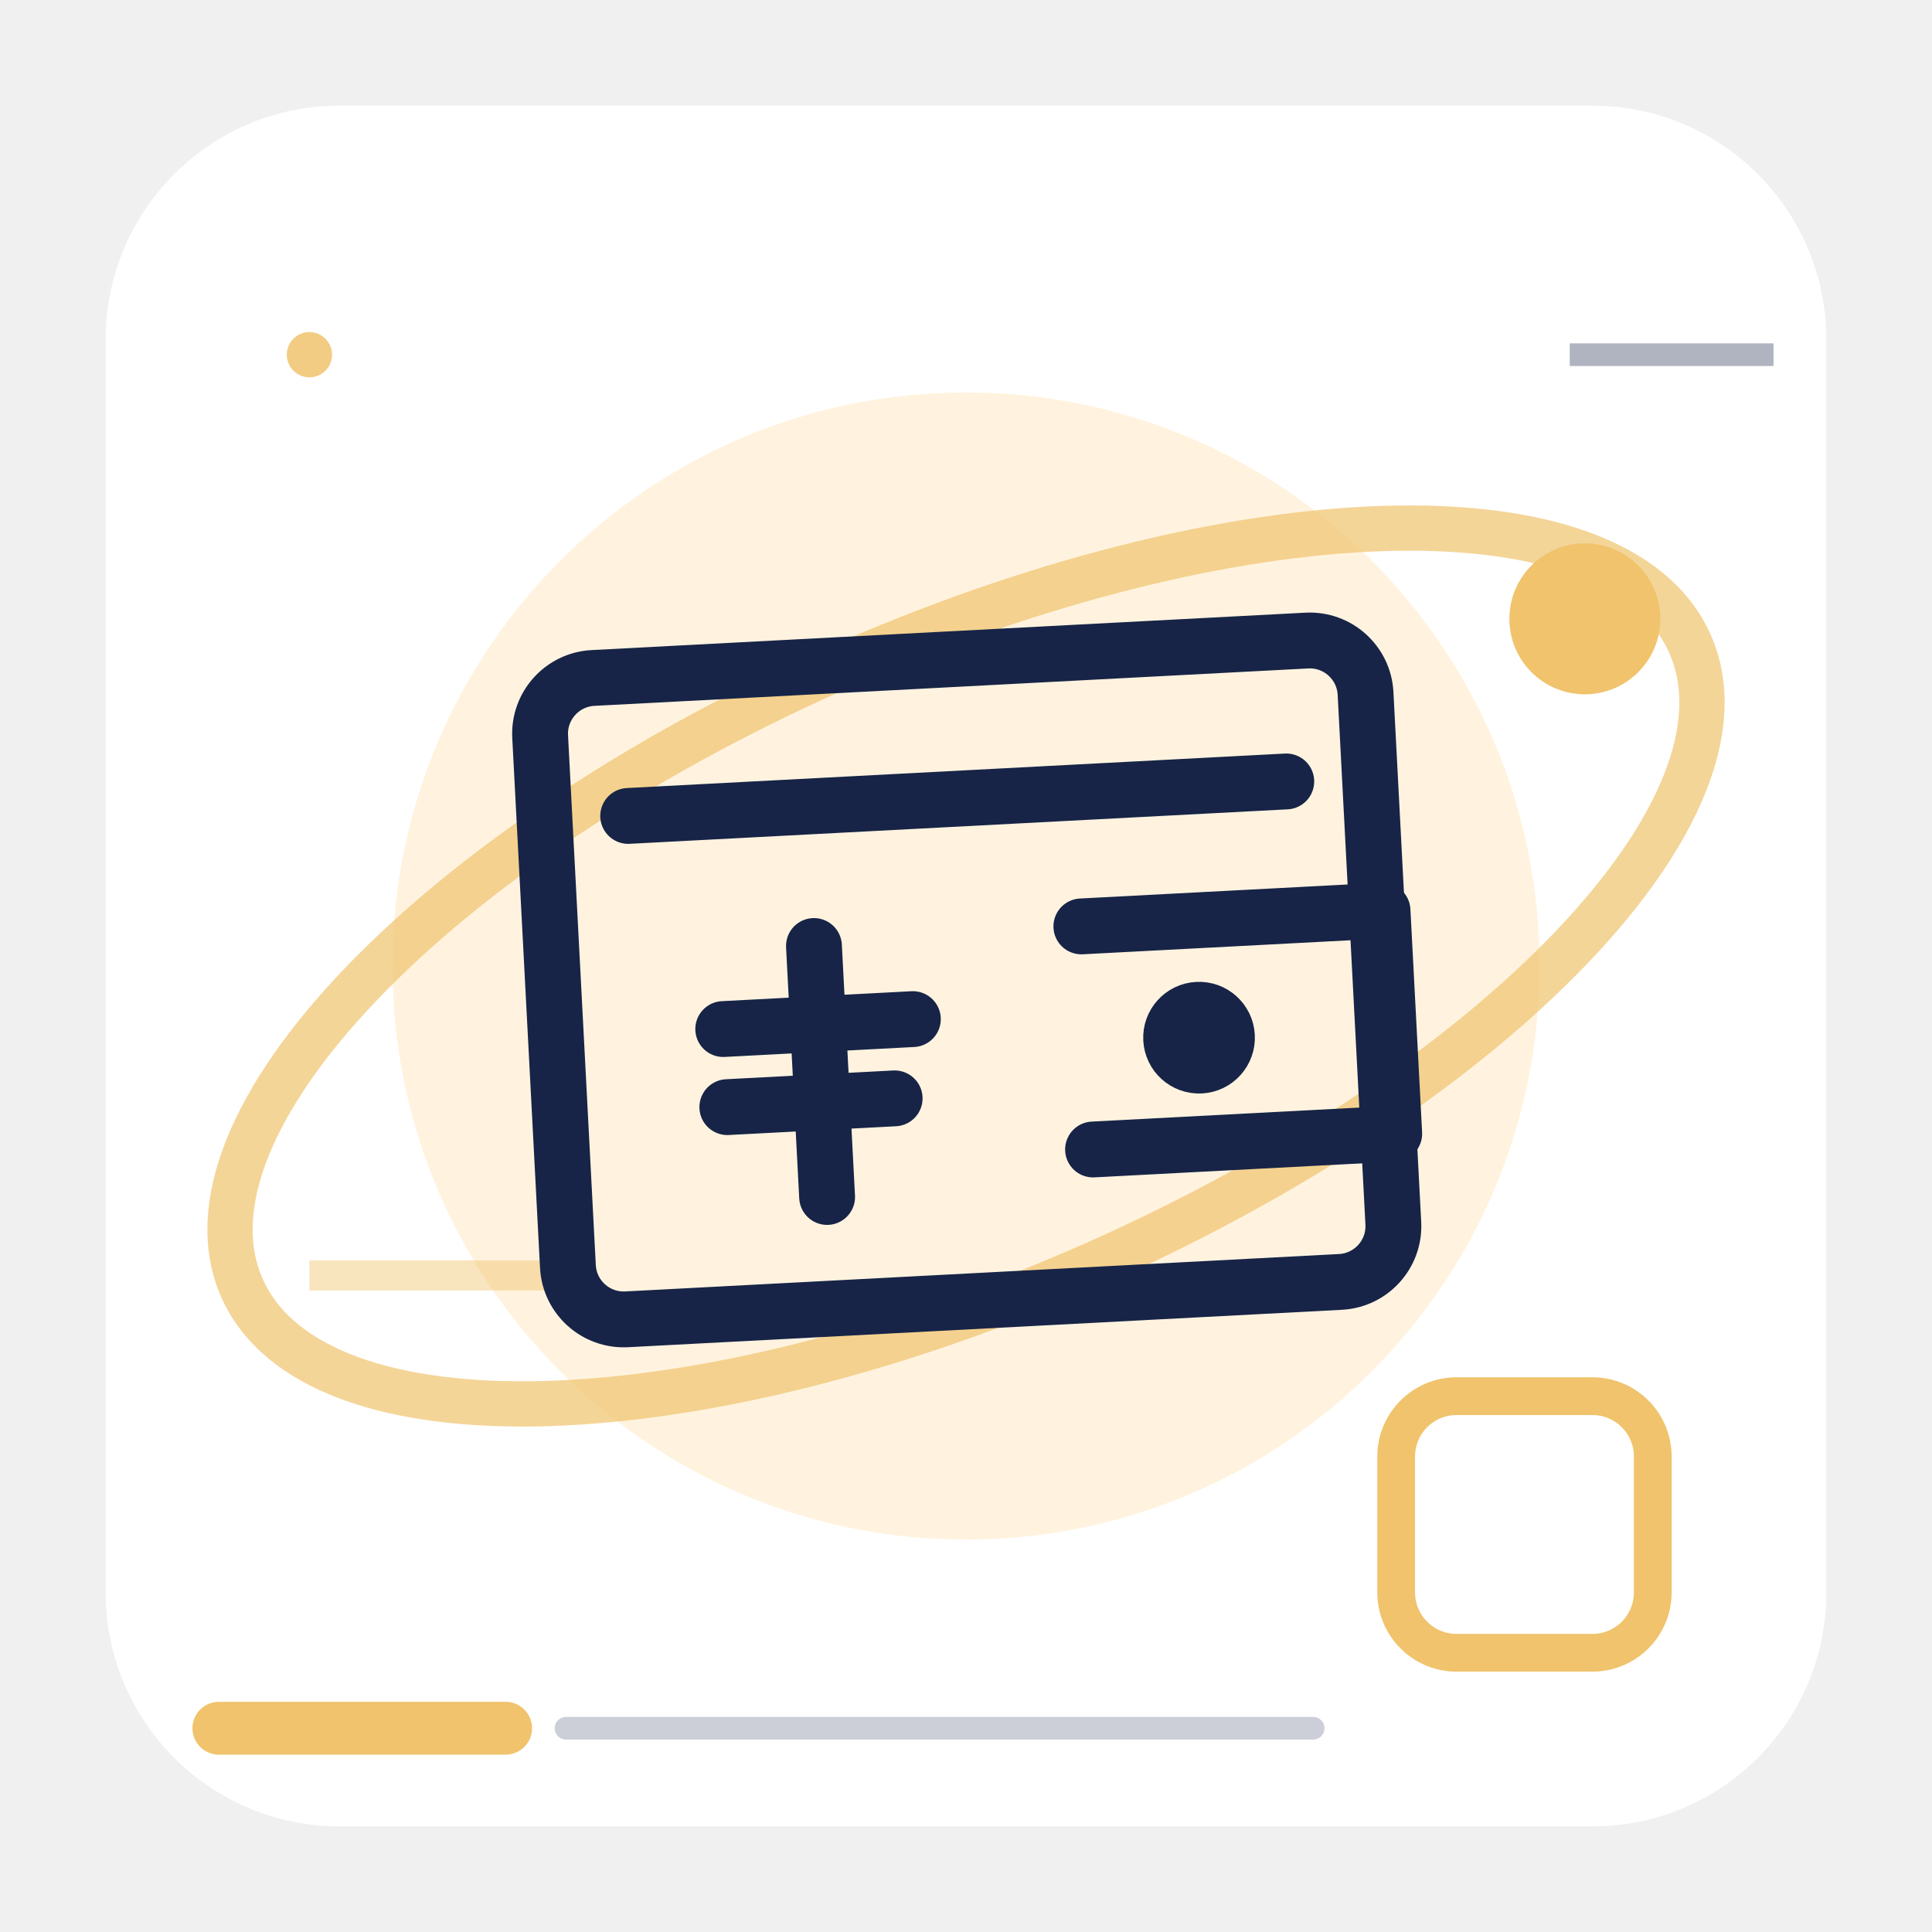
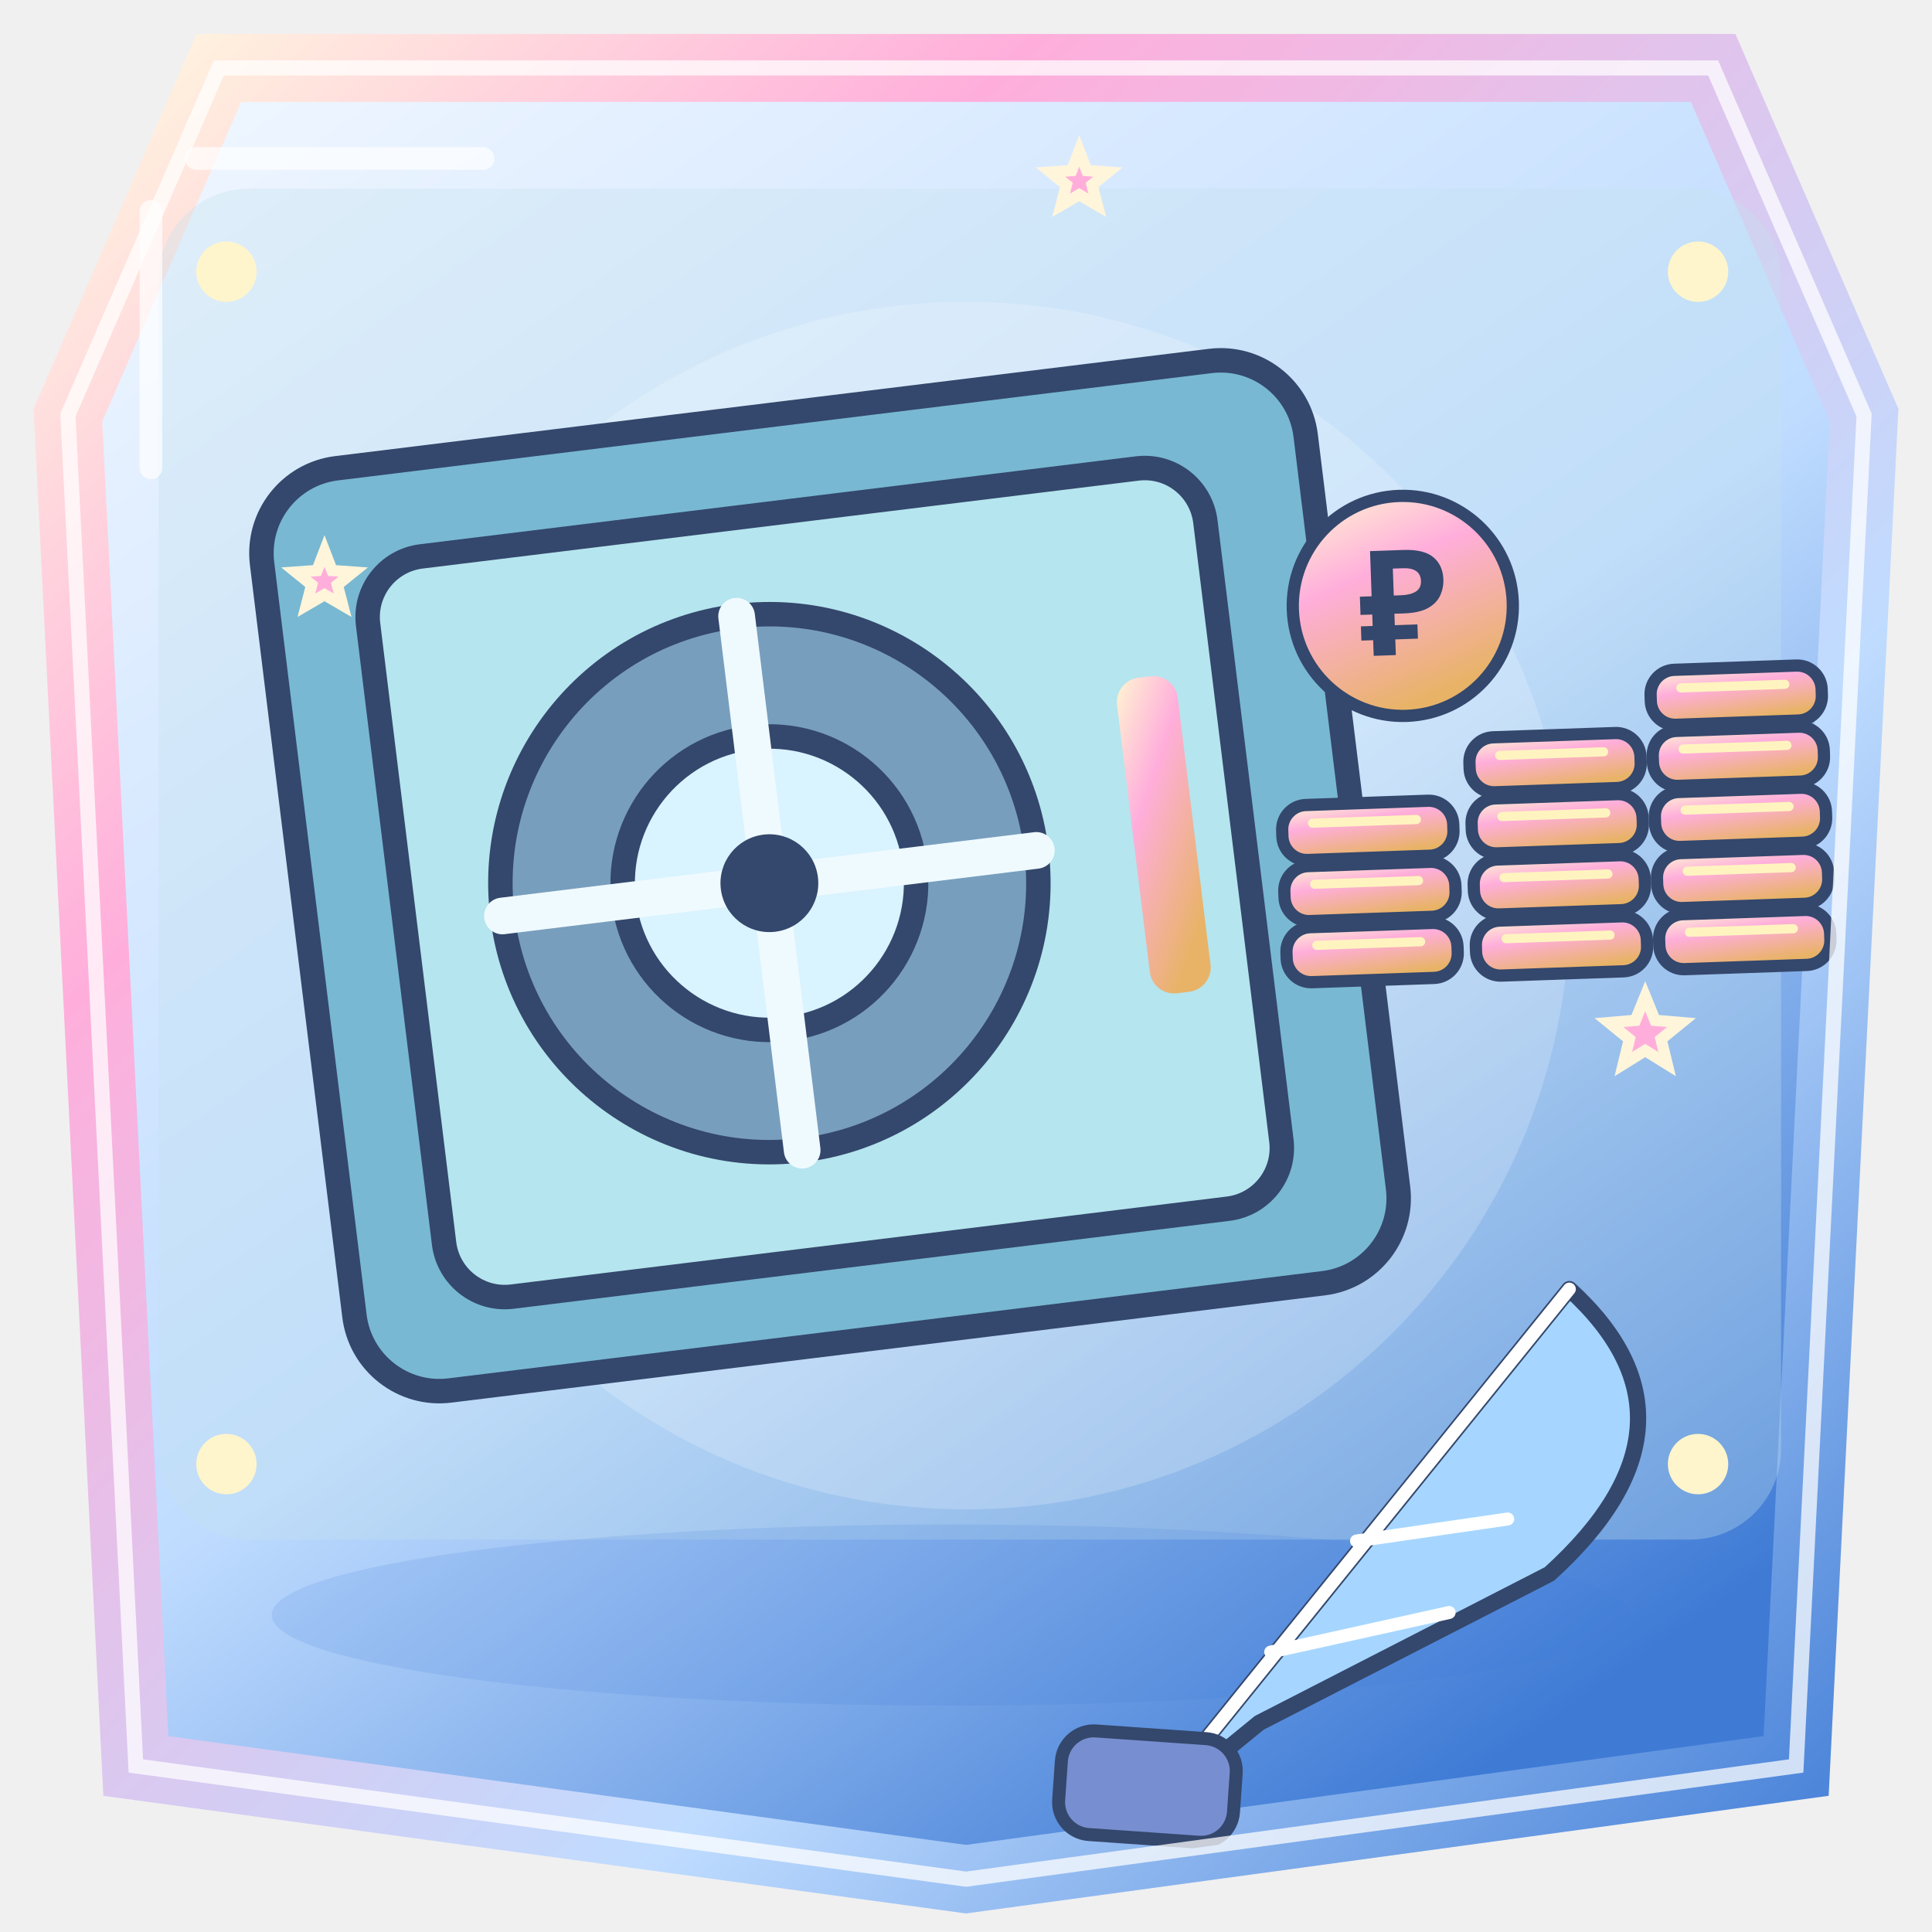
- <svg xmlns="http://www.w3.org/2000/svg" width="256" height="256" viewBox="0 0 256 256">
-   <rect x="14" y="14" width="228" height="228" rx="31" fill="#FFFFFF" />
-   <circle cx="128" cy="128" r="76" fill="#FFF3DF" />
-   <ellipse cx="128" cy="128" rx="105" ry="43" fill="none" stroke="#F0C36C" stroke-width="6" opacity=".7" transform="rotate(-24 128 128)" />
-   <circle cx="210" cy="82" r="10" fill="#F0C36C" />
-   <circle cx="41" cy="47" r="3" fill="#F0C36C" opacity=".85" />
-   <path d="M208 47h27" stroke="#172447" stroke-width="3" opacity=".34" />
-   <path d="M41 169h35" stroke="#F0C36C" stroke-width="4" opacity=".45" />
-   <g transform="translate(33.28 33.28) scale(0.740) rotate(-3 128 128)" fill="none" stroke="#172447" stroke-width="10" stroke-linecap="round" stroke-linejoin="round">
-     <rect x="54" y="73" width="148" height="115" rx="10" />
-     <path d="M69 98h118M101 123v45m-17-31h34m-34 14h30" />
-     <path d="M149 122h54v40h-54" />
-     <circle cx="169" cy="143" r="5" />
+ <svg xmlns="http://www.w3.org/2000/svg" width="512" height="512" viewBox="0 0 256 256">
+   <defs>
+     <linearGradient id="sky" x2=".7" y2="1">
+       <stop stop-color="#f3f8ff" />
+       <stop offset=".58" stop-color="#bfdcff" />
+       <stop offset="1" stop-color="#3f7bd5" />
+     </linearGradient>
+     <linearGradient id="gold" x2=".4" y2="1">
+       <stop stop-color="#fff6d2" />
+       <stop offset=".42" stop-color="#ffaedb" />
+       <stop offset="1" stop-color="#e8b367" />
+     </linearGradient>
+     <linearGradient id="rim" x2="1" y2="1">
+       <stop stop-color="#fff9df" />
+       <stop offset=".26" stop-color="#ffaedb" />
+       <stop offset=".66" stop-color="#bfdcff" />
+       <stop offset="1" stop-color="#3f7bd5" />
+     </linearGradient>
+     <clipPath id="clip">
+       <path d="M29 9h198l20 46-9 179-110 15-110-15L9 55Z" />
+     </clipPath>
+   </defs>
+   <path d="M29 9h198l20 46-9 179-110 15-110-15L9 55Z" fill="url(#sky)" stroke="url(#rim)" stroke-width="9" />
+   <g clip-path="url(#clip)">
+     <rect x="21" y="25" width="215" height="179" rx="12" fill="#c5e3ee55" stroke="none" stroke-width="2" />
+     <circle cx="30" cy="36" r="4" fill="#fff5cc" stroke="none" stroke-width="2" />
+     <circle cx="225" cy="36" r="4" fill="#fff5cc" stroke="none" stroke-width="2" />
+     <circle cx="30" cy="194" r="4" fill="#fff5cc" stroke="none" stroke-width="2" />
+     <circle cx="225" cy="194" r="4" fill="#fff5cc" stroke="none" stroke-width="2" />
+     <circle cx="128" cy="120" r="80" fill="#ffffff33" stroke="none" stroke-width="2" />
+     <ellipse cx="126" cy="214" rx="90" ry="12" fill="#3f7bd5" opacity=".15" />
+     <g transform="translate(28 27) rotate(-7 81.0 81.0) scale(1.62)">
+       <rect x="7" y="17" width="86" height="76" rx="7" fill="#78b8d2" stroke="#34476c" stroke-width="2" />
+       <rect x="15" y="25" width="69" height="61" rx="5" fill="#b5e5ee" stroke="#34476c" stroke-width="2" />
+       <circle cx="45" cy="55" r="22" fill="#789ebd" stroke="#34476c" stroke-width="2" />
+       <circle cx="45" cy="55" r="12" fill="#d9f3ff" stroke="#34476c" stroke-width="2" />
+       <path d="M45 33v44M23 55h44" fill="none" stroke="#effaff" stroke-width="3" stroke-linecap="round" stroke-linejoin="round" />
+       <circle cx="45" cy="55" r="4" fill="#34476c" stroke="none" stroke-width="2" />
+       <rect x="75" y="42" width="5" height="26" rx="2" fill="url(#gold)" stroke="none" stroke-width="2" />
+     </g>
+     <g transform="translate(163 57) rotate(-2 40.5 40.5) scale(0.81)">
+       <rect x="8" y="80" width="28" height="9" rx="4" fill="url(#gold)" stroke="#34476c" stroke-width="2" />
+       <path d="M13 83h17" fill="none" stroke="#fff4c0" stroke-width="1.5" stroke-linecap="round" stroke-linejoin="round" />
+       <rect x="8" y="70" width="28" height="9" rx="4" fill="url(#gold)" stroke="#34476c" stroke-width="2" />
+       <path d="M13 73h17" fill="none" stroke="#fff4c0" stroke-width="1.5" stroke-linecap="round" stroke-linejoin="round" />
+       <rect x="8" y="60" width="28" height="9" rx="4" fill="url(#gold)" stroke="#34476c" stroke-width="2" />
+       <path d="M13 63h17" fill="none" stroke="#fff4c0" stroke-width="1.5" stroke-linecap="round" stroke-linejoin="round" />
+       <rect x="39" y="80" width="28" height="9" rx="4" fill="url(#gold)" stroke="#34476c" stroke-width="2" />
+       <path d="M44 83h17" fill="none" stroke="#fff4c0" stroke-width="1.5" stroke-linecap="round" stroke-linejoin="round" />
+       <rect x="39" y="70" width="28" height="9" rx="4" fill="url(#gold)" stroke="#34476c" stroke-width="2" />
+       <path d="M44 73h17" fill="none" stroke="#fff4c0" stroke-width="1.5" stroke-linecap="round" stroke-linejoin="round" />
+       <rect x="39" y="60" width="28" height="9" rx="4" fill="url(#gold)" stroke="#34476c" stroke-width="2" />
+       <path d="M44 63h17" fill="none" stroke="#fff4c0" stroke-width="1.5" stroke-linecap="round" stroke-linejoin="round" />
+       <rect x="39" y="50" width="28" height="9" rx="4" fill="url(#gold)" stroke="#34476c" stroke-width="2" />
+       <path d="M44 53h17" fill="none" stroke="#fff4c0" stroke-width="1.5" stroke-linecap="round" stroke-linejoin="round" />
+       <rect x="69" y="80" width="28" height="9" rx="4" fill="url(#gold)" stroke="#34476c" stroke-width="2" />
+       <path d="M74 83h17" fill="none" stroke="#fff4c0" stroke-width="1.5" stroke-linecap="round" stroke-linejoin="round" />
+       <rect x="69" y="70" width="28" height="9" rx="4" fill="url(#gold)" stroke="#34476c" stroke-width="2" />
+       <path d="M74 73h17" fill="none" stroke="#fff4c0" stroke-width="1.5" stroke-linecap="round" stroke-linejoin="round" />
+       <rect x="69" y="60" width="28" height="9" rx="4" fill="url(#gold)" stroke="#34476c" stroke-width="2" />
+       <path d="M74 63h17" fill="none" stroke="#fff4c0" stroke-width="1.5" stroke-linecap="round" stroke-linejoin="round" />
+       <rect x="69" y="50" width="28" height="9" rx="4" fill="url(#gold)" stroke="#34476c" stroke-width="2" />
+       <path d="M74 53h17" fill="none" stroke="#fff4c0" stroke-width="1.5" stroke-linecap="round" stroke-linejoin="round" />
+       <rect x="69" y="40" width="28" height="9" rx="4" fill="url(#gold)" stroke="#34476c" stroke-width="2" />
+       <path d="M74 43h17" fill="none" stroke="#fff4c0" stroke-width="1.5" stroke-linecap="round" stroke-linejoin="round" />
+       <circle cx="29" cy="28" r="18" fill="url(#gold)" stroke="#34476c" stroke-width="2" />
+       <text x="29" y="36" text-anchor="middle" font-family="Arial,sans-serif" font-weight="800" font-size="24" fill="#34476c">₽</text>
+     </g>
+     <g transform="translate(140 164) rotate(4 43.0 43.0) scale(0.86)">
+       <path d="M16 92 76 6q24 19 0 44L33 76Z" fill="#a6d6ff" stroke="#34476c" stroke-width="2.5" stroke-linecap="round" stroke-linejoin="round" />
+       <path d="M16 92 76 6M34 65l27-8M46 47l23-5" fill="none" stroke="#fff" stroke-width="2" stroke-linecap="round" stroke-linejoin="round" />
+       <rect x="3" y="79" width="27" height="16" rx="5" fill="#778fd0" stroke="#34476c" stroke-width="2" />
+     </g>
+     <polygon points="43.0,73.0 44.0,75.6 46.8,75.8 44.7,77.5 45.4,80.2 43.0,78.8 40.6,80.2 41.3,77.5 39.2,75.8 42.0,75.6" fill="#ffaedb" stroke="#fff5db" stroke-width="1.5" />
+     <polygon points="218.0,132.0 219.3,135.2 222.8,135.5 220.1,137.7 220.9,141.0 218.0,139.2 215.1,141.0 215.9,137.7 213.2,135.5 216.7,135.2" fill="#ffaedb" stroke="#fff5db" stroke-width="1.5" />
+     <polygon points="143.0,20.0 144.0,22.6 146.8,22.8 144.7,24.5 145.4,27.2 143.0,25.8 140.6,27.2 141.3,24.5 139.2,22.8 142.0,22.6" fill="#ffaedb" stroke="#fff5db" stroke-width="1.5" />
  </g>
-   <rect x="185" y="185" width="34" height="34" rx="8" fill="none" stroke="#F0C36C" stroke-width="5" />
-   <path d="M29 229h38" stroke="#F0C36C" stroke-width="7" stroke-linecap="round" />
-   <path d="M75 229h99" stroke="#172447" stroke-width="3" opacity=".22" stroke-linecap="round" />
+   <path d="M29 9h198l20 46-9 179-110 15-110-15L9 55Z" fill="none" stroke="#ffffffbb" stroke-width="2" />
+   <path d="M26 21h38M20 28v34" fill="none" stroke="#ffffffb0" stroke-width="3" stroke-linecap="round" />
</svg>
